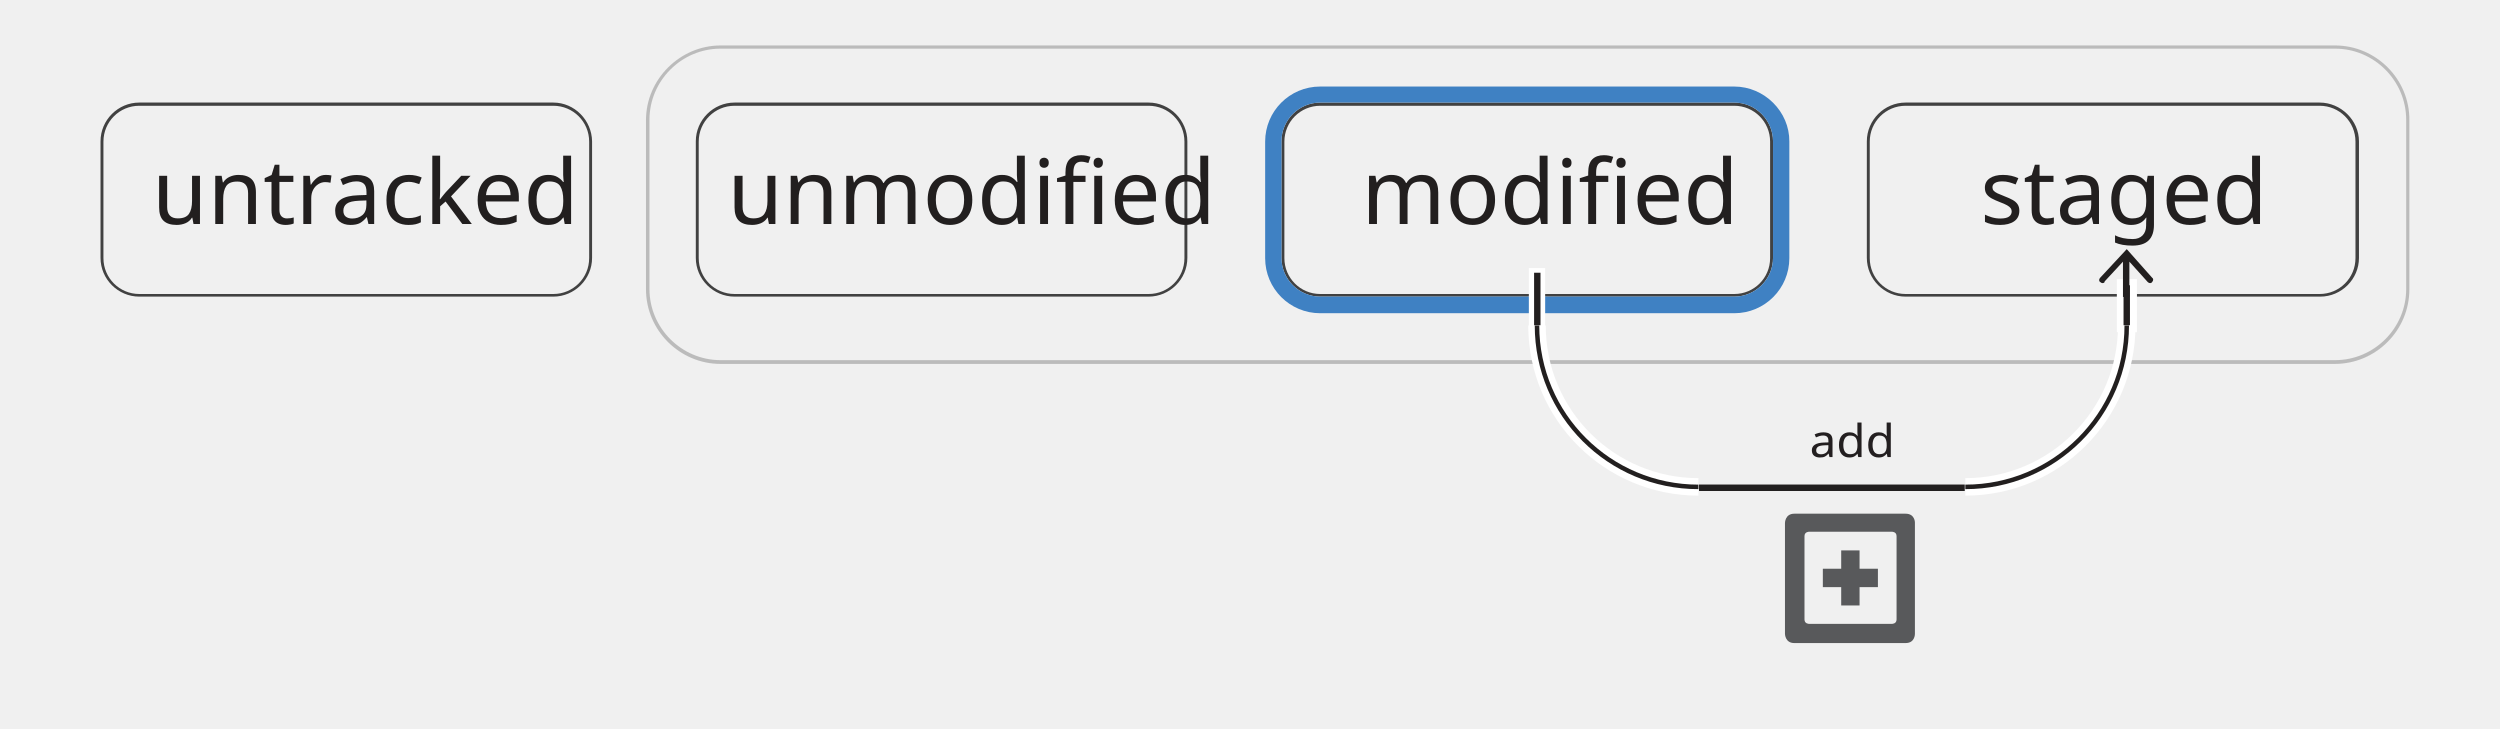
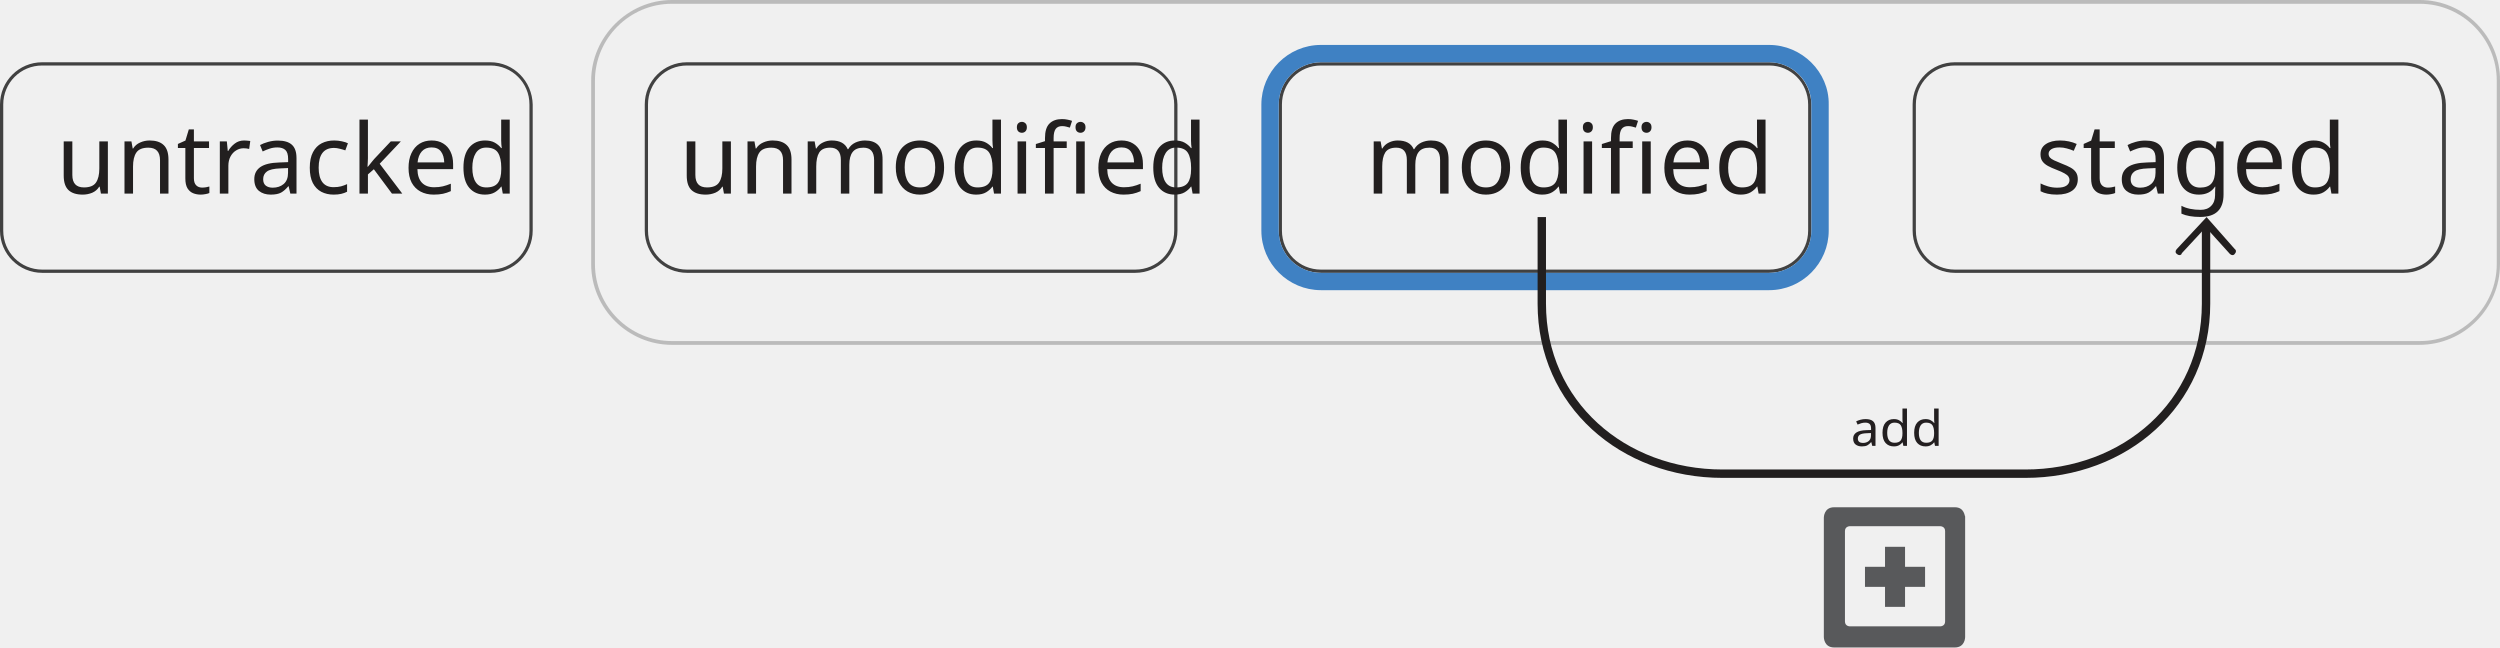
- <svg xmlns="http://www.w3.org/2000/svg" version="1.1" id="Diff" x="0px" y="0px" viewBox="-126 682 858 250" enable-background="new -126 682 858 250" xml:space="preserve">
+ <svg xmlns="http://www.w3.org/2000/svg" version="1.1" id="Diff" x="0px" y="0px" viewBox="5 268.2 461.8 119.6" enable-background="new 5 268.2 461.8 119.6" xml:space="preserve">
  <g id="base">
    <g id="untracked">
-       <text transform="matrix(1 0 0 1 -73.8234 758.8867)" fill="#221F1F" font-family="'HelveticaNeue-Light'" font-size="30.869">untracked</text>
+       <text transform="matrix(1 0 0 1 15.3471 303.962)" fill="#221F1F" font-family="'HelveticaNeue-Light'" font-size="17.989">untracked</text>
      <g id="border_28_">
-         <path fill="#414141" d="M63.9,718.3c6.8,0,12.3,5.5,12.3,12.3v40c0,6.8-5.5,12.3-12.3,12.3H-78.2c-6.8,0-12.3-5.5-12.3-12.3v-40     c0-6.8,5.5-12.3,12.3-12.3H63.9 M63.9,717.2H-78.2c-7.3,0-13.3,6-13.3,13.3v40c0,7.3,6,13.3,13.3,13.3H63.9     c7.3,0,13.3-6,13.3-13.3v-40C77.1,723.3,71.2,717.2,63.9,717.2L63.9,717.2z" />
+         <path fill="#414141" d="M95.6,280.3c4,0,7.2,3.2,7.2,7.2v23.3c0,4-3.2,7.2-7.2,7.2H12.8c-4,0-7.2-3.2-7.2-7.2v-23.3     c0-4,3.2-7.2,7.2-7.2H95.6 M95.6,279.7H12.8c-4.3,0-7.8,3.5-7.8,7.8v23.3c0,4.3,3.5,7.8,7.8,7.8h82.8c4.3,0,7.8-3.5,7.8-7.8     v-23.3C103.3,283.2,99.9,279.7,95.6,279.7L95.6,279.7z" />
      </g>
    </g>
    <g id="unmodified">
      <g id="border_1_">
-         <path fill="#414141" d="M268.2,718.3c6.8,0,12.3,5.5,12.3,12.3v40c0,6.8-5.5,12.3-12.3,12.3H126.1c-6.8,0-12.3-5.5-12.3-12.3v-40     c0-6.8,5.5-12.3,12.3-12.3H268.2 M268.2,717.2H126.1c-7.3,0-13.3,6-13.3,13.3v40c0,7.3,6,13.3,13.3,13.3h142.1     c7.3,0,13.3-6,13.3-13.3v-40C281.5,723.3,275.5,717.2,268.2,717.2L268.2,717.2z" />
+         <path fill="#414141" d="M214.7,280.3c4,0,7.2,3.2,7.2,7.2v23.3c0,4-3.2,7.2-7.2,7.2h-82.8c-4,0-7.2-3.2-7.2-7.2v-23.3     c0-4,3.2-7.2,7.2-7.2H214.7 M214.7,279.7h-82.8c-4.3,0-7.8,3.5-7.8,7.8v23.3c0,4.3,3.5,7.8,7.8,7.8h82.8c4.3,0,7.8-3.5,7.8-7.8     v-23.3C222.4,283.2,218.9,279.7,214.7,279.7L214.7,279.7z" />
      </g>
-       <text transform="matrix(1 0 0 1 123.6629 758.8867)" fill="#221F1F" font-family="'HelveticaNeue-Light'" font-size="30.869">unmodified</text>
+       <text transform="matrix(1 0 0 1 130.4324 303.962)" fill="#221F1F" font-family="'HelveticaNeue-Light'" font-size="17.989">unmodified</text>
    </g>
    <g id="modified">
      <g id="border_25_">
-         <path fill="#414141" d="M469.2,718.3c6.8,0,12.3,5.5,12.3,12.3v40c0,6.8-5.5,12.3-12.3,12.3H327.1c-6.8,0-12.3-5.5-12.3-12.3v-40     c0-6.8,5.5-12.3,12.3-12.3H469.2 M469.2,717.2H327.1c-7.3,0-13.3,6-13.3,13.3v40c0,7.3,6,13.3,13.3,13.3h142.1     c7.3,0,13.3-6,13.3-13.3v-40C482.5,723.3,476.6,717.2,469.2,717.2L469.2,717.2z" />
+         <path fill="#414141" d="M331.8,280.3c4,0,7.2,3.2,7.2,7.2v23.3c0,4-3.2,7.2-7.2,7.2H249c-4,0-7.2-3.2-7.2-7.2v-23.3     c0-4,3.2-7.2,7.2-7.2H331.8 M331.8,279.7H249c-4.3,0-7.8,3.5-7.8,7.8v23.3c0,4.3,3.5,7.8,7.8,7.8h82.8c4.3,0,7.8-3.5,7.8-7.8     v-23.3C339.5,283.2,336.1,279.7,331.8,279.7L331.8,279.7z" />
      </g>
-       <text transform="matrix(1 0 0 1 341.2263 758.8867)" fill="#221F1F" font-family="'HelveticaNeue-Light'" font-size="30.869">modified</text>
+       <text transform="matrix(1 0 0 1 257.2173 303.962)" fill="#221F1F" font-family="'HelveticaNeue-Light'" font-size="17.989">modified</text>
    </g>
    <g id="staged">
      <g id="border_22_">
-         <path fill="#414141" d="M670.1,718.3c6.8,0,12.3,5.5,12.3,12.3v40c0,6.8-5.5,12.3-12.3,12.3H528c-6.8,0-12.3-5.5-12.3-12.3v-40     c0-6.8,5.5-12.3,12.3-12.3H670.1 M670.1,717.2H528c-7.3,0-13.3,6-13.3,13.3v40c0,7.3,6,13.3,13.3,13.3h142.3     c7.3,0,13.3-6,13.3-13.3v-40C683.6,723.3,677.4,717.2,670.1,717.2L670.1,717.2z" />
+         <path fill="#414141" d="M448.9,280.3c4,0,7.2,3.2,7.2,7.2v23.3c0,4-3.2,7.2-7.2,7.2h-82.8c-4,0-7.2-3.2-7.2-7.2v-23.3     c0-4,3.2-7.2,7.2-7.2H448.9 M448.9,279.7h-82.8c-4.3,0-7.8,3.5-7.8,7.8v23.3c0,4.3,3.5,7.8,7.8,7.8H449c4.3,0,7.8-3.5,7.8-7.8     v-23.3C456.7,283.2,453.1,279.7,448.9,279.7L448.9,279.7z" />
      </g>
-       <text transform="matrix(1 0 0 1 553.6327 758.8867)" fill="#221F1F" font-family="'HelveticaNeue-Light'" font-size="30.869">staged</text>
+       <text transform="matrix(1 0 0 1 380.9975 303.962)" fill="#221F1F" font-family="'HelveticaNeue-Light'" font-size="17.989">staged</text>
    </g>
    <g id="border_tracked" opacity="0.3">
-       <path fill="#414141" d="M675.4,698.7c13.4,0,24.4,11,24.4,24.4v58.1c0,13.4-11,24.4-24.4,24.4H121.3c-13.4,0-24.4-11-24.4-24.4    v-58.1c0-13.4,11-24.4,24.4-24.4H675.4 M675.4,697.6H121.3c-13.9,0-25.6,11.6-25.6,25.6v58.1c0,14.1,11.6,25.6,25.6,25.6h554    c14.1,0,25.6-11.5,25.6-25.6v-58.1C701,709.2,689.5,697.6,675.4,697.6L675.4,697.6z" />
+       <path fill="#414141" d="M452,268.9c7.8,0,14.2,6.4,14.2,14.2V317c0,7.8-6.4,14.2-14.2,14.2H129.1c-7.8,0-14.2-6.4-14.2-14.2v-33.9    c0-7.8,6.4-14.2,14.2-14.2H452 M452,268.2H129.1c-8.1,0-14.9,6.8-14.9,14.9V317c0,8.2,6.8,14.9,14.9,14.9h322.8    c8.2,0,14.9-6.7,14.9-14.9v-33.9C466.9,275,460.2,268.2,452,268.2L452,268.2z" />
    </g>
  </g>
  <g id="step-1-in-out" display="none">
-     <text transform="matrix(1.0483 0 0 1 281.332 838.8611)" display="inline" fill="#231F20" font-family="'ApexNew-Book'" font-size="15.575">add</text>
-     <path display="inline" fill="#58595B" d="M298.4,870.9h-6.3v6.3h-6.3v6.3h6.3v6.3h6.3v-6.3h6.3v-6.3h-6.3V870.9z M314.3,858.3   h-38.2c-3.2,0-3.2,3.2-3.2,3.2v38c0,0,0,3.2,3.2,3.2c0,0,34.9,0,38.2,0c3.2,0,3.2-3.2,3.2-3.2v-38.2   C317.5,861.3,317.5,858.3,314.3,858.3z M311.2,894.6c0,1.5-1.5,1.5-1.5,1.5H281c0,0-1.5,0-1.5-1.5v-28.6c0-1.5,1.5-1.5,1.5-1.5   h28.6c0,0,1.5,0,1.5,1.5C311.2,866.1,311.2,893.3,311.2,894.6z" />
-     <path id="border_23_" display="inline" fill="#3F81C3" d="M55.9,717.2c7.3,0,13.3,6,13.3,13.3v40c0,7.3-6,13.3-13.3,13.3H-86.2   c-7.3,0-13.3-6-13.3-13.3v-40c0-7.3,6-13.3,13.3-13.3H55.9 M55.9,711.7H-86.2c-10.5,0-18.9,8.5-18.9,18.9v40   c0,10.5,8.5,18.9,18.9,18.9H55.9c10.5,0,18.9-8.5,18.9-18.9v-40C74.8,720.3,66.3,711.7,55.9,711.7L55.9,711.7z" />
+     <text transform="matrix(1.0483 0 0 1 111.373 950.5664)" display="inline" fill="#231F20" font-family="'ApexNew-Book'" font-size="9.076">add</text>
+     <path display="inline" fill="#58595B" d="M121.3,969.2h-3.7v3.7H114v3.7h3.7v3.7h3.7v-3.7h3.7v-3.7h-3.7L121.3,969.2L121.3,969.2z    M130.6,961.9h-22.3c-1.9,0-1.9,1.9-1.9,1.9v22.1c0,0,0,1.9,1.9,1.9c0,0,20.3,0,22.3,0c1.9,0,1.9-1.9,1.9-1.9v-22.3   C132.4,963.6,132.4,961.9,130.6,961.9z M128.8,983c0,0.9-0.9,0.9-0.9,0.9h-16.7c0,0-0.9,0-0.9-0.9v-16.7c0-0.9,0.9-0.9,0.9-0.9   h16.7c0,0,0.9,0,0.9,0.9C128.8,966.4,128.8,982.3,128.8,983z" />
+     <path id="border_23_" display="inline" fill="#3F81C3" d="M-20,879.7c4.3,0,7.8,3.5,7.8,7.8v23.3c0,4.3-3.5,7.8-7.8,7.8h-82.8   c-4.3,0-7.8-3.5-7.8-7.8v-23.3c0-4.3,3.5-7.8,7.8-7.8H-20 M-20,876.5h-82.8c-6.1,0-11,5-11,11v23.3c0,6.1,5,11,11,11H-20   c6.1,0,11-5,11-11v-23.3C-9,881.5-13.9,876.5-20,876.5L-20,876.5z" />
    <g id="add" display="inline">
      <g>
-         <path fill="#221F1F" d="M42.1,848.3v2.2c0,0,3.5,0,10,0c65.6,0,423.8,0,480.7,0c4.8,0,7.3,0,7.3,0c0-0.8,0-1.5,0-2.2     c0,0-2.5,0-7.3,0c-56.9,0-415,0-480.7,0C45.6,848.3,42.1,848.3,42.1,848.3z" />
+         <path fill="#221F1F" d="M-28,956.1v1.3c0,0,2,0,5.8,0c38.2,0,247,0,280.1,0c2.8,0,4.3,0,4.3,0c0-0.5,0-0.9,0-1.3c0,0-1.5,0-4.3,0     c-33.2,0-241.8,0-280.1,0C-26,956.1-28,956.1-28,956.1z" />
      </g>
      <g>
-         <path fill="#221F1F" d="M593.6,778.9c0,0,0,6.3,0,11.1c0,2.8,0,4.8,0,4.8h4.5c0,0,0-2.2,0-4.8c0-4.6,0-11.1,0-11.1H593.6z" />
-         <path fill="#FFFFFF" d="M596.9,793.7c-0.8,0-1.5,0-2.2,0c0,0,0-1.7,0-3.8c0-4.2,0-10,0-10h2.2c0,0,0,6,0,10     C596.9,792,596.9,793.7,596.9,793.7 M599.2,796v-2.2c0,0,0-1.7,0-3.8c0-4.2,0-10,0-10v-2.2H597h-2.2h-2.3v2.2c0,0,0,6,0,10     c0,2.2,0,3.8,0,3.8v2.2h2.2h2.2H599.2L599.2,796z" />
+         <path fill="#221F1F" d="M293.3,915.6c0,0,0,3.7,0,6.5c0,1.6,0,2.8,0,2.8h2.6c0,0,0-1.3,0-2.8c0-2.7,0-6.5,0-6.5H293.3z" />
+         <path fill="#FFFFFF" d="M295.3,924.2c-0.5,0-0.9,0-1.3,0c0,0,0-1,0-2.2c0-2.4,0-5.8,0-5.8h1.3c0,0,0,3.5,0,5.8     C295.3,923.3,295.3,924.2,295.3,924.2 M296.6,925.6v-1.3c0,0,0-1,0-2.2c0-2.4,0-5.8,0-5.8V915h-1.3H294h-1.3v1.3c0,0,0,3.5,0,5.8     c0,1.3,0,2.2,0,2.2v1.3h1.3h1.3H296.6L296.6,925.6z" />
      </g>
      <g>
-         <path fill="#221F1F" d="M-15.3,774.9c0,0,0,9.3,0,14.9c0,2.7,0,4.6,0,4.6h3.8c0,0,0-2,0-4.6c0-5.8,0-14.9,0-14.9H-15.3z" />
-         <path fill="#FFFFFF" d="M-12.4,793.7c-0.8,0-1.5,0-2.2,0c0,0,0-1.5,0-3.8c0-5.3,0-14.3,0-14.3h2.2c0,0,0,9,0,14.3     C-12.4,792.2-12.4,793.7-12.4,793.7 M-10.7,795.5v-1.7c0,0,0-1.5,0-3.8c0-5.3,0-14.3,0-14.3v-1.7h-1.7h-2.2h-1.7v1.7     c0,0,0,9,0,14.3c0,2.2,0,3.8,0,3.8v1.7h1.7h2.2H-10.7L-10.7,795.5z" />
+         <path fill="#221F1F" d="M-61.5,913.3c0,0,0,5.4,0,8.7c0,1.6,0,2.7,0,2.7h2.2c0,0,0-1.2,0-2.7c0-3.4,0-8.7,0-8.7H-61.5z" />
+         <path fill="#FFFFFF" d="M-59.8,924.2c-0.5,0-0.9,0-1.3,0c0,0,0-0.9,0-2.2c0-3.1,0-8.3,0-8.3h1.3c0,0,0,5.2,0,8.3     C-59.8,923.4-59.8,924.2-59.8,924.2 M-58.8,925.3v-1c0,0,0-0.9,0-2.2c0-3.1,0-8.3,0-8.3v-1h-1h-1.3h-1v1c0,0,0,5.2,0,8.3     c0,1.3,0,2.2,0,2.2v1h1h1.3H-58.8L-58.8,925.3z" />
      </g>
-       <path fill="#221F1F" d="M595.9,767.5l-9.1,9.8c-0.5,0.5-0.5,1.2,0,1.5c0.5,0.5,1.2,0.5,1.5,0c0,0,0,0,0-0.2l0,0l6.3-6.8v12.1    c0.8,0,1.5,0,2.2,0v-12.1l6.3,7c0.5,0.5,1.2,0.5,1.5,0c0.5-0.5,0.5-1.2,0-1.5l0,0L595.9,767.5z" />
+       <path fill="#221F1F" d="M294.7,909l-5.3,5.7c-0.3,0.3-0.3,0.7,0,0.9c0.3,0.3,0.7,0.3,0.9,0c0,0,0,0,0-0.1l0,0l3.7-4v7.1    c0.5,0,0.9,0,1.3,0v-7.1l3.7,4.1c0.3,0.3,0.7,0.3,0.9,0c0.3-0.3,0.3-0.7,0-0.9l0,0L294.7,909z" />
      <g>
-         <path fill="none" stroke="#FFFFFF" stroke-width="6" stroke-miterlimit="10" d="M595.9,793.7c0,30.7-24.9,55.4-55.4,55.4" />
-         <path fill="none" stroke="#221F1F" stroke-width="2" stroke-miterlimit="10" d="M595.9,793.7c0,30.7-24.9,55.4-55.4,55.4" />
+         <path fill="none" stroke="#FFFFFF" stroke-width="6" stroke-miterlimit="10" d="M294.7,924.2c0,17.9-14.5,32.3-32.3,32.3" />
+         <path fill="none" stroke="#221F1F" stroke-width="2" stroke-miterlimit="10" d="M294.7,924.2c0,17.9-14.5,32.3-32.3,32.3" />
      </g>
      <g>
-         <path fill="none" stroke="#FFFFFF" stroke-width="6" stroke-miterlimit="10" d="M-13.5,793.7c0,30.7,24.9,55.4,55.4,55.4" />
-         <path fill="none" stroke="#221F1F" stroke-width="2" stroke-miterlimit="10" d="M-13.5,793.7c0,30.7,24.9,55.4,55.4,55.4" />
+         <path fill="none" stroke="#FFFFFF" stroke-width="6" stroke-miterlimit="10" d="M-60.4,924.2c0,17.9,14.5,32.3,32.3,32.3" />
+         <path fill="none" stroke="#221F1F" stroke-width="2" stroke-miterlimit="10" d="M-60.4,924.2c0,17.9,14.5,32.3,32.3,32.3" />
      </g>
    </g>
  </g>
  <g id="step-2-in-out" display="none">
-     <text transform="matrix(1.0208 0 0 1 378.2052 838.8611)" display="inline" fill="#231F20" font-family="'ApexNew-Book'" font-size="15.575">commit</text>
-     <path display="inline" fill="#58595B" d="M424.9,858.3h-38.2c-3.2,0-3.2,3.2-3.2,3.2v38c0,0,0,3.2,3.2,3.2c0,0,34.9,0,38.2,0   c3.2,0,3.2-3.2,3.2-3.2v-38.2C428.2,861.3,428.2,858.3,424.9,858.3z M421.9,894.6c0,1.5-1.5,1.5-1.5,1.5h-28.7c0,0-1.5,0-1.5-1.5   v-28.6c0-1.5,1.5-1.5,1.5-1.5h28.6c0,0,1.5,0,1.5,1.5C421.9,866.1,421.9,893.3,421.9,894.6z M406,874c-3.5,0-6.3,2.8-6.3,6.3   s2.8,6.3,6.3,6.3c3.5,0,6.3-2.8,6.3-6.3S409.5,874,406,874z" />
-     <path display="inline" fill="#58595B" d="M403,869.4h-2.8v2.8h2.8V869.4z M403,863.7h-2.8v2.8h2.8V863.7z M419.6,858.3h-27.9   c0,0-2.8,0-2.8,2.8v33.4c0,2.8,2.8,2.8,2.8,2.8h5.6v5.6l4.2-4.2l4.2,4.2v-5.8h13.9c0,0,2.8,0,2.8-2.8v-33.4   C422.4,858.3,419.6,858.3,419.6,858.3z M419.6,891.6c0,2.7-2.8,2.8-2.8,2.8h-11.1v-2.8h-8.3v2.8h-2.8c-2.8,0-2.8-2.8-2.8-2.8v-2.8   h27.9L419.6,891.6L419.6,891.6z M419.6,886h-22.2v-25.1h22.2V886z M403,880.5h-2.8v2.8h2.8V880.5z M403,874.9h-2.8v2.8h2.8V874.9z" />
-     <path id="border_12_" display="inline" fill="#3F81C3" d="M662.1,717.2c7.3,0,13.3,6,13.3,13.3v40c0,7.3-6,13.3-13.3,13.3H520   c-7.3,0-13.3-6-13.3-13.3v-40c0-7.3,6-13.3,13.3-13.3H662.1 M662.1,711.7H520c-10.5,0-18.9,8.5-18.9,18.9v40   c0,10.5,8.5,18.9,18.9,18.9h142.3c10.5,0,18.9-8.5,18.9-18.9v-40C681,720.3,672.6,711.7,662.1,711.7L662.1,711.7z" />
+     <text transform="matrix(1.0208 0 0 1 167.8257 950.5674)" display="inline" fill="#231F20" font-family="'ApexNew-Book'" font-size="9.076">commit</text>
+     <path display="inline" fill="#58595B" d="M195,961.9h-22.3c-1.9,0-1.9,1.9-1.9,1.9v22.1c0,0,0,1.9,1.9,1.9c0,0,20.3,0,22.3,0   c1.9,0,1.9-1.9,1.9-1.9v-22.3C197,963.6,197,961.9,195,961.9z M193.3,983c0,0.9-0.9,0.9-0.9,0.9h-16.7c0,0-0.9,0-0.9-0.9v-16.7   c0-0.9,0.9-0.9,0.9-0.9h16.7c0,0,0.9,0,0.9,0.9C193.3,966.4,193.3,982.3,193.3,983z M184,971c-2,0-3.7,1.6-3.7,3.7   c0,2,1.6,3.7,3.7,3.7s3.7-1.6,3.7-3.7C187.7,972.7,186.1,971,184,971z" />
+     <path display="inline" fill="#58595B" d="M182.3,968.4h-1.6v1.6h1.6V968.4z M182.3,965h-1.6v1.6h1.6V965z M191.9,961.9h-16.3   c0,0-1.6,0-1.6,1.6V983c0,1.6,1.6,1.6,1.6,1.6h3.3v3.3l2.4-2.4l2.4,2.4v-3.4h8.1c0,0,1.6,0,1.6-1.6v-19.5   C193.6,961.9,191.9,961.9,191.9,961.9z M191.9,981.3c0,1.6-1.6,1.6-1.6,1.6h-6.5v-1.6H179v1.6h-1.6c-1.6,0-1.6-1.6-1.6-1.6v-1.6   H192L191.9,981.3L191.9,981.3z M191.9,978H179v-14.6h12.9V978z M182.3,974.8h-1.6v1.6h1.6V974.8z M182.3,971.6h-1.6v1.6h1.6V971.6z   " />
+     <path id="border_12_" display="inline" fill="#3F81C3" d="M333.3,879.7c4.3,0,7.8,3.5,7.8,7.8v23.3c0,4.3-3.5,7.8-7.8,7.8h-82.8   c-4.3,0-7.8-3.5-7.8-7.8v-23.3c0-4.3,3.5-7.8,7.8-7.8H333.3 M333.3,876.5h-82.8c-6.1,0-11,5-11,11v23.3c0,6.1,5,11,11,11h82.9   c6.1,0,11-5,11-11v-23.3C344.3,881.5,339.4,876.5,333.3,876.5L333.3,876.5z" />
    <g id="add_3_" display="inline">
      <g>
-         <path fill="#221F1F" d="M540.3,848.3v2.2c0,0-3.5,0-10,0c-38,0-244.4,0-277.4,0c-4.8,0-7.3,0-7.3,0c0-0.8,0-1.5,0-2.2     c0,0,2.5,0,7.3,0c32.9,0,239.4,0,277.4,0C536.9,848.3,540.3,848.3,540.3,848.3z" />
+         <path fill="#221F1F" d="M262.3,956.1v1.3c0,0-2,0-5.8,0c-22.1,0-142.4,0-161.7,0c-2.8,0-4.3,0-4.3,0c0-0.5,0-0.9,0-1.3     c0,0,1.5,0,4.3,0c19.2,0,139.5,0,161.7,0C260.3,956.1,262.3,956.1,262.3,956.1z" />
      </g>
      <g>
-         <path fill="#221F1F" d="M192.5,778.9c0,0,0,6.3,0,11.1c0,2.8,0,4.8,0,4.8H188c0,0,0-2.2,0-4.8c0-4.6,0-11.1,0-11.1H192.5z" />
-         <path fill="#FFFFFF" d="M189.2,793.7c0,0,0-1.7,0-3.8c0-4.2,0-10,0-10h2.2c0,0,0,6,0,10c0,2.2,0,3.8,0,3.8     C190.5,793.7,189.8,793.7,189.2,793.7 M186.8,796h2.2h2.2h2.2v-2.2c0,0,0-1.7,0-3.8c0-4.2,0-10,0-10v-2.2h-2.2h-2H187v2.2     c0,0,0,6,0,10c0,2.2,0,3.8,0,3.8L186.8,796L186.8,796z" />
+         <path fill="#221F1F" d="M59.6,915.6c0,0,0,3.7,0,6.5c0,1.6,0,2.8,0,2.8H57c0,0,0-1.3,0-2.8c0-2.7,0-6.5,0-6.5H59.6z" />
+         <path fill="#FFFFFF" d="M57.7,924.2c0,0,0-1,0-2.2c0-2.4,0-5.8,0-5.8H59c0,0,0,3.5,0,5.8c0,1.3,0,2.2,0,2.2     C58.4,924.2,58,924.2,57.7,924.2 M56.3,925.6h1.3h1.3h1.3v-1.3c0,0,0-1,0-2.2c0-2.4,0-5.8,0-5.8V915h-1.3h-1.2h-1.3v1.3     c0,0,0,3.5,0,5.8c0,1.3,0,2.2,0,2.2L56.3,925.6L56.3,925.6z" />
      </g>
      <g>
-         <path fill="#221F1F" d="M597.9,774.9c0,0,0,9.3,0,14.9c0,2.7,0,4.6,0,4.6H594c0,0,0-2,0-4.6c0-5.8,0-14.9,0-14.9H597.9z" />
-         <path fill="#FFFFFF" d="M594.9,793.7c0,0,0-1.5,0-3.8c0-5.3,0-14.3,0-14.3h2.2c0,0,0,9,0,14.3c0,2.2,0,3.8,0,3.8     C596.2,793.7,595.5,793.7,594.9,793.7 M593.2,795.5h1.7h2.2h1.7v-1.7c0,0,0-1.5,0-3.8c0-5.3,0-14.3,0-14.3v-1.7H597h-2.2h-1.7     v1.7c0,0,0,9,0,14.3c0,2.2,0,3.8,0,3.8V795.5L593.2,795.5z" />
+         <path fill="#221F1F" d="M295.9,913.3c0,0,0,5.4,0,8.7c0,1.6,0,2.7,0,2.7h-2.3c0,0,0-1.2,0-2.7c0-3.4,0-8.7,0-8.7H295.9z" />
+         <path fill="#FFFFFF" d="M294.1,924.2c0,0,0-0.9,0-2.2c0-3.1,0-8.3,0-8.3h1.3c0,0,0,5.2,0,8.3c0,1.3,0,2.2,0,2.2     C294.9,924.2,294.5,924.2,294.1,924.2 M293.1,925.3h1h1.3h1v-1c0,0,0-0.9,0-2.2c0-3.1,0-8.3,0-8.3v-1h-1H294h-1v1     c0,0,0,5.2,0,8.3c0,1.3,0,2.2,0,2.2L293.1,925.3L293.1,925.3z" />
      </g>
-       <path fill="#221F1F" d="M190.2,767.5l9.1,9.8c0.5,0.5,0.5,1.2,0,1.5c-0.5,0.5-1.2,0.5-1.5,0c0,0,0,0,0-0.2l0,0l-6.3-6.8v12.1    c-0.8,0-1.5,0-2.2,0v-12.1l-6.3,7c-0.5,0.5-1.2,0.5-1.5,0s-0.5-1.2,0-1.5l0,0L190.2,767.5z" />
+       <path fill="#221F1F" d="M58.3,909l5.3,5.7c0.3,0.3,0.3,0.7,0,0.9c-0.3,0.3-0.7,0.3-0.9,0c0,0,0,0,0-0.1l0,0l-3.7-4v7.1    c-0.5,0-0.9,0-1.3,0v-7.1l-3.7,4.1c-0.3,0.3-0.7,0.3-0.9,0s-0.3-0.7,0-0.9l0,0L58.3,909z" />
      <g>
-         <path fill="none" stroke="#FFFFFF" stroke-width="6" stroke-miterlimit="10" d="M190.2,793.7c0,30.7,24.9,55.4,55.4,55.4" />
-         <path fill="none" stroke="#221F1F" stroke-width="2" stroke-miterlimit="10" d="M190.2,793.7c0,30.7,24.9,55.4,55.4,55.4" />
+         <path fill="none" stroke="#FFFFFF" stroke-width="6" stroke-miterlimit="10" d="M58.3,924.2c0,17.9,14.5,32.3,32.3,32.3" />
+         <path fill="none" stroke="#221F1F" stroke-width="2" stroke-miterlimit="10" d="M58.3,924.2c0,17.9,14.5,32.3,32.3,32.3" />
      </g>
      <g>
-         <path fill="none" stroke="#FFFFFF" stroke-width="6" stroke-miterlimit="10" d="M595.9,793.7c0,30.7-24.9,55.4-55.4,55.4" />
-         <path fill="none" stroke="#221F1F" stroke-width="2" stroke-miterlimit="10" d="M595.9,793.7c0,30.7-24.9,55.4-55.4,55.4" />
+         <path fill="none" stroke="#FFFFFF" stroke-width="6" stroke-miterlimit="10" d="M294.7,924.2c0,17.9-14.5,32.3-32.3,32.3" />
+         <path fill="none" stroke="#221F1F" stroke-width="2" stroke-miterlimit="10" d="M294.7,924.2c0,17.9-14.5,32.3-32.3,32.3" />
      </g>
    </g>
  </g>
  <g id="step-3-in-out" display="none">
-     <text transform="matrix(1.0483 0 0 1 281.8809 838.8611)" display="inline" fill="#231F20" font-family="'ApexNew-Book'" font-size="15.575">edit</text>
-     <path display="inline" fill="#58595B" d="M308.2,858.3l-6.3,6.3l9.6,9.6l6.3-6.3L308.2,858.3z M273.2,893.1v9.6h9.5l25.4-25.4   l-9.6-9.6L273.2,893.1z M282.6,899.4h-6.3v-6.3h3.2v3.2h3.2L282.6,899.4L282.6,899.4z" />
-     <path id="border_7_" display="inline" fill="#3F81C3" d="M260.2,717.2c7.3,0,13.3,6,13.3,13.3v40c0,7.3-6,13.3-13.3,13.3H118.1   c-7.3,0-13.3-6-13.3-13.3v-40c0-7.3,6-13.3,13.3-13.3H260.2 M260.2,711.7H118.1c-10.5,0-18.9,8.5-18.9,18.9v40   c0,10.5,8.5,18.9,18.9,18.9h142.1c10.5,0,18.9-8.5,18.9-18.9v-40C279.1,720.3,270.7,711.7,260.2,711.7L260.2,711.7z" />
+     <text transform="matrix(1.0483 0 0 1 111.6934 950.5664)" display="inline" fill="#231F20" font-family="'ApexNew-Book'" font-size="9.076">edit</text>
+     <path display="inline" fill="#58595B" d="M127,961.9l-3.7,3.7l5.6,5.6l3.7-3.7L127,961.9z M106.6,982.2v5.6h5.5L127,973l-5.6-5.6   L106.6,982.2z M112.1,985.8h-3.7v-3.7h1.9v1.9h1.9L112.1,985.8L112.1,985.8z" />
+     <path id="border_7_" display="inline" fill="#3F81C3" d="M99.1,879.7c4.3,0,7.8,3.5,7.8,7.8v23.3c0,4.3-3.5,7.8-7.8,7.8H16.2   c-4.3,0-7.8-3.5-7.8-7.8v-23.3c0-4.3,3.5-7.8,7.8-7.8H99.1 M99.1,876.5H16.2c-6.1,0-11,5-11,11v23.3c0,6.1,5,11,11,11H99   c6.1,0,11-5,11-11v-23.3C110.1,881.5,105.2,876.5,99.1,876.5L99.1,876.5z" />
    <g id="edit" display="inline">
      <g>
-         <path fill="#221F1F" d="M246.1,848.3v2.2c0,0,3.5,0,10,0c10.1,0,65.4,0,74.2,0c4.8,0,7.3,0,7.3,0c0-0.8,0-1.5,0-2.2     c0,0-2.5,0-7.3,0c-8.8,0-64.1,0-74.2,0C249.8,848.3,246.1,848.3,246.1,848.3z" />
+         <path fill="#221F1F" d="M90.8,956.1v1.3c0,0,2,0,5.8,0c5.9,0,38.1,0,43.2,0c2.8,0,4.3,0,4.3,0c0-0.5,0-0.9,0-1.3c0,0-1.5,0-4.3,0     c-5.1,0-37.4,0-43.2,0C93,956.1,90.8,956.1,90.8,956.1z" />
      </g>
      <g>
-         <path fill="#221F1F" d="M391.2,778.9c0,0,0,6.3,0,11.1c0,2.8,0,4.8,0,4.8h4.5c0,0,0-2.2,0-4.8c0-4.6,0-11.1,0-11.1H391.2z" />
-         <path fill="#FFFFFF" d="M394.5,793.7c-0.8,0-1.5,0-2.2,0c0,0,0-1.7,0-3.8c0-4.2,0-10,0-10h2.2c0,0,0,6,0,10     C394.5,792,394.5,793.7,394.5,793.7 M396.7,796v-2.2c0,0,0-1.7,0-3.8c0-4.2,0-10,0-10v-2.2h-2.2h-2.2H390v2.2c0,0,0,6,0,10     c0,2.2,0,3.8,0,3.8v2.2h2.2h2.2H396.7L396.7,796z" />
+         <path fill="#221F1F" d="M175.4,915.6c0,0,0,3.7,0,6.5c0,1.6,0,2.8,0,2.8h2.6c0,0,0-1.3,0-2.8c0-2.7,0-6.5,0-6.5H175.4z" />
+         <path fill="#FFFFFF" d="M177.3,924.2c-0.5,0-0.9,0-1.3,0c0,0,0-1,0-2.2c0-2.4,0-5.8,0-5.8h1.3c0,0,0,3.5,0,5.8     C177.3,923.3,177.3,924.2,177.3,924.2 M178.6,925.6v-1.3c0,0,0-1,0-2.2c0-2.4,0-5.8,0-5.8V915h-1.3H176h-1.3v1.3c0,0,0,3.5,0,5.8     c0,1.3,0,2.2,0,2.2v1.3h1.3h1.3H178.6L178.6,925.6z" />
      </g>
      <g>
-         <path fill="#221F1F" d="M188.7,774.9c0,0,0,9.3,0,14.9c0,2.7,0,4.6,0,4.6h3.8c0,0,0-2,0-4.6c0-5.8,0-14.9,0-14.9H188.7z" />
-         <path fill="#FFFFFF" d="M191.8,793.7c-0.8,0-1.5,0-2.2,0c0,0,0-1.5,0-3.8c0-5.3,0-14.3,0-14.3h2.2c0,0,0,9,0,14.3     C191.8,792.2,191.8,793.7,191.8,793.7 M193.5,795.5v-1.7c0,0,0-1.5,0-3.8c0-5.3,0-14.3,0-14.3v-1.7h-1.7h-2.2H188v1.7     c0,0,0,9,0,14.3c0,2.2,0,3.8,0,3.8v1.7h1.7h2.2H193.5L193.5,795.5z" />
+         <path fill="#221F1F" d="M57.4,913.3c0,0,0,5.4,0,8.7c0,1.6,0,2.7,0,2.7h2.2c0,0,0-1.2,0-2.7c0-3.4,0-8.7,0-8.7H57.4z" />
+         <path fill="#FFFFFF" d="M59.2,924.2c-0.5,0-0.9,0-1.3,0c0,0,0-0.9,0-2.2c0-3.1,0-8.3,0-8.3h1.3c0,0,0,5.2,0,8.3     C59.2,923.4,59.2,924.2,59.2,924.2 M60.2,925.3v-1c0,0,0-0.9,0-2.2c0-3.1,0-8.3,0-8.3v-1h-1h-1.3H57v1c0,0,0,5.2,0,8.3     c0,1.3,0,2.2,0,2.2v1h1h1.3H60.2L60.2,925.3z" />
      </g>
-       <path fill="#221F1F" d="M393.4,767.5l-9.1,9.8c-0.5,0.5-0.5,1.2,0,1.5c0.5,0.5,1.2,0.5,1.5,0c0,0,0,0,0-0.2l0,0l6.3-6.8v12.1    c0.8,0,1.5,0,2.2,0v-12.1l6.3,7c0.5,0.5,1.2,0.5,1.5,0c0.5-0.5,0.5-1.2,0-1.5l0,0L393.4,767.5z" />
+       <path fill="#221F1F" d="M176.7,909l-5.3,5.7c-0.3,0.3-0.3,0.7,0,0.9c0.3,0.3,0.7,0.3,0.9,0c0,0,0,0,0-0.1l0,0l3.7-4v7.1    c0.5,0,0.9,0,1.3,0v-7.1l3.7,4.1c0.3,0.3,0.7,0.3,0.9,0c0.3-0.3,0.3-0.7,0-0.9l0,0L176.7,909z" />
      <g>
-         <path fill="none" stroke="#FFFFFF" stroke-width="6" stroke-miterlimit="10" d="M393.4,793.7c0,30.7-24.9,55.4-55.4,55.4" />
-         <path fill="none" stroke="#221F1F" stroke-width="1.65" stroke-miterlimit="10" d="M393.4,793.7c0,30.7-24.9,55.4-55.4,55.4" />
+         <path fill="none" stroke="#FFFFFF" stroke-width="6" stroke-miterlimit="10" d="M176.7,924.2c0,17.9-14.5,32.3-32.3,32.3" />
+         <path fill="none" stroke="#221F1F" stroke-width="1.65" stroke-miterlimit="10" d="M176.7,924.2c0,17.9-14.5,32.3-32.3,32.3" />
      </g>
      <g>
-         <path fill="none" stroke="#FFFFFF" stroke-width="6" stroke-miterlimit="10" d="M190.7,793.7c0,30.7,24.9,55.4,55.4,55.4" />
-         <path fill="none" stroke="#221F1F" stroke-width="1.65" stroke-miterlimit="10" d="M190.7,793.7c0,30.7,24.9,55.4,55.4,55.4" />
+         <path fill="none" stroke="#FFFFFF" stroke-width="6" stroke-miterlimit="10" d="M58.6,924.2c0,17.9,14.5,32.3,32.3,32.3" />
+         <path fill="none" stroke="#221F1F" stroke-width="1.65" stroke-miterlimit="10" d="M58.6,924.2c0,17.9,14.5,32.3,32.3,32.3" />
      </g>
    </g>
  </g>
-   <g id="step-4-in-out">
-     <text transform="matrix(1.0483 0 0 1 495.0741 838.8611)" fill="#231F20" font-family="'ApexNew-Book'" font-size="15.575">add</text>
-     <path fill="#58595B" d="M512.2,870.9h-6.3v6.3h-6.3v6.3h6.3v6.3h6.3v-6.3h6.3v-6.3h-6.3V870.9z M528,858.3h-38.2   c-3.2,0-3.2,3.2-3.2,3.2v38c0,0,0,3.2,3.2,3.2c0,0,34.9,0,38.2,0c3.3,0,3.2-3.2,3.2-3.2v-38.2C531.2,861.3,531.2,858.3,528,858.3z    M524.9,894.6c0,1.5-1.5,1.5-1.5,1.5h-28.6c0,0-1.5,0-1.5-1.5v-28.6c0-1.5,1.5-1.5,1.5-1.5h28.6c0,0,1.5,0,1.5,1.5   C524.9,866.1,524.9,893.3,524.9,894.6z" />
-     <path id="border_2_" fill="#3F81C3" d="M469.2,717.2c7.3,0,13.3,6,13.3,13.3v40c0,7.3-6,13.3-13.3,13.3H327.1   c-7.3,0-13.3-6-13.3-13.3v-40c0-7.3,6-13.3,13.3-13.3H469.2 M469.2,711.7H327.1c-10.5,0-18.9,8.5-18.9,18.9v40   c0,10.5,8.5,18.9,18.9,18.9h142.1c10.5,0,18.9-8.5,18.9-18.9v-40C488.2,720.3,479.5,711.7,469.2,711.7L469.2,711.7z" />
-     <g id="add_5_">
+   <text transform="matrix(1.0483 0 0 1 346.8721 350.5664)" fill="#231F20" font-family="'ApexNew-Book'" font-size="9.076">add</text>
+   <path fill="#58595B" d="M356.9,369.2h-3.7v3.7h-3.7v3.7h3.7v3.7h3.7v-3.7h3.7v-3.7h-3.7V369.2z M366.1,361.9h-22.3  c-1.9,0-1.9,1.9-1.9,1.9v22.1c0,0,0,1.9,1.9,1.9c0,0,20.3,0,22.3,0c1.9,0,1.9-1.9,1.9-1.9v-22.3  C367.9,363.6,367.9,361.9,366.1,361.9z M364.3,383c0,0.9-0.9,0.9-0.9,0.9h-16.7c0,0-0.9,0-0.9-0.9v-16.7c0-0.9,0.9-0.9,0.9-0.9h16.7  c0,0,0.9,0,0.9,0.9C364.3,366.4,364.3,382.3,364.3,383z" />
+   <path id="border_2_" fill="#3F81C3" d="M331.8,279.7c4.3,0,7.8,3.5,7.8,7.8v23.3c0,4.3-3.5,7.8-7.8,7.8H249c-4.3,0-7.8-3.5-7.8-7.8  v-23.3c0-4.3,3.5-7.8,7.8-7.8H331.8 M331.8,276.5H249c-6.1,0-11,5-11,11v23.3c0,6.1,5,11,11,11h82.8c6.1,0,11-5,11-11v-23.3  C342.9,281.5,337.8,276.5,331.8,276.5L331.8,276.5z" />
+   <g id="step-5" display="none">
+     <path display="inline" fill="#58595B" d="M-4.8,972.9v3.7H6.3v-3.7H-4.8z M11.9,961.9h-22.2c-1.9,0-1.9,1.9-1.9,1.9v22.1   c0,0,0,1.9,1.9,1.9c0,0,20.3,0,22.3,0c1.9,0,1.9-1.9,1.9-1.9v-22.3C13.6,963.6,13.6,961.9,11.9,961.9z M10,983   c0,0.9-0.9,0.9-0.9,0.9H-7.5c0,0-0.9,0-0.9-0.9v-16.7c0-0.9,0.9-0.9,0.9-0.9H9.1c0,0,0.9,0,0.9,0.9C10,966.4,10,982.3,10,983z" />
+     <text transform="matrix(1.0208 0 0 1 -14.2031 950.5674)" display="inline" fill="#231F20" font-family="'ApexNew-Book'" font-size="9.076">remove</text>
+     <path id="border_4_" display="inline" fill="#3F81C3" d="M99.1,879.7c4.3,0,7.8,3.5,7.8,7.8v23.3c0,4.3-3.5,7.8-7.8,7.8H16.2   c-4.3,0-7.8-3.5-7.8-7.8v-23.3c0-4.3,3.5-7.8,7.8-7.8H99.1 M99.1,876.5H16.2c-6.1,0-11,5-11,11v23.3c0,6.1,5,11,11,11H99   c6.1,0,11-5,11-11v-23.3C110.1,881.5,105.2,876.5,99.1,876.5L99.1,876.5z" />
+     <g id="add_2_" display="inline">
      <g>
-         <path fill="#221F1F" d="M457.1,848.3v2.2c0,0,3.5,0,10,0c10.1,0,65.1,0,73.9,0c4.8,0,7.3,0,7.3,0c0-0.8,0-1.5,0-2.2     c0,0-2.5,0-7.3,0c-8.8,0-63.7,0-73.9,0C460.6,848.3,457.1,848.3,457.1,848.3z" />
+         <path fill="#221F1F" d="M25.9,956.1v1.3c0,0-2,0-5.8,0c-6,0-38.6,0-43.8,0c-2.8,0-4.3,0-4.3,0c0-0.5,0-0.9,0-1.3c0,0,1.5,0,4.3,0     c5.2,0,37.8,0,43.8,0C23.8,956.1,25.9,956.1,25.9,956.1z" />
      </g>
      <g>
-         <path fill="#221F1F" d="M601.7,778.9c0,0,0,6.3,0,11.1c0,2.8,0,4.8,0,4.8h4.5c0,0,0-2.2,0-4.8c0-4.6,0-11.1,0-11.1H601.7z" />
-         <path fill="#FFFFFF" d="M605,793.7c-0.8,0-1.5,0-2.2,0c0,0,0-1.7,0-3.8c0-4.2,0-10,0-10h2.2c0,0,0,6,0,10     C605,792,605,793.7,605,793.7 M607.4,796v-2.2c0,0,0-1.7,0-3.8c0-4.2,0-10,0-10v-2.2h-2.2H603h-2.5v2.2c0,0,0,6,0,10     c0,2.2,0,3.8,0,3.8v2.2h2.2h2.2H607.4L607.4,796z" />
+         <path fill="#221F1F" d="M-59.1,915.6c0,0,0,3.7,0,6.5c0,1.6,0,2.8,0,2.8h-2.6c0,0,0-1.3,0-2.8c0-2.7,0-6.5,0-6.5H-59.1z" />
+         <path fill="#FFFFFF" d="M-61,924.2c0,0,0-1,0-2.2c0-2.4,0-5.8,0-5.8h1.3c0,0,0,3.5,0,5.8c0,1.3,0,2.2,0,2.2     C-60.3,924.2-60.7,924.2-61,924.2 M-62.4,925.6h1.3h1.3h1.3v-1.3c0,0,0-1,0-2.2c0-2.4,0-5.8,0-5.8V915h-1.3h-1.3h-1.3v1.3     c0,0,0,3.5,0,5.8c0,1.3,0,2.2,0,2.2V925.6L-62.4,925.6z" />
      </g>
      <g>
-         <path fill="#221F1F" d="M399.7,774.9c0,0,0,9.3,0,14.9c0,2.7,0,4.6,0,4.6h3.8c0,0,0-2,0-4.6c0-5.8,0-14.9,0-14.9H399.7z" />
-         <path fill="#FFFFFF" d="M402.7,793.7c-0.8,0-1.5,0-2.2,0c0,0,0-1.5,0-3.8c0-5.3,0-14.3,0-14.3h2.2c0,0,0,9,0,14.3     C402.7,792.2,402.7,793.7,402.7,793.7 M404.3,795.5v-1.7c0,0,0-1.5,0-3.8c0-5.3,0-14.3,0-14.3v-1.7h-1.7h-2.2h-1.7v1.7     c0,0,0,9,0,14.3c0,2.2,0,3.8,0,3.8v1.7h1.7h2.2H404.3L404.3,795.5z" />
+         <path fill="#221F1F" d="M59.4,913.3c0,0,0,5.4,0,8.7c0,1.6,0,2.7,0,2.7h-2.2c0,0,0-1.2,0-2.7c0-3.4,0-8.7,0-8.7H59.4z" />
+         <path fill="#FFFFFF" d="M57.6,924.2c0,0,0-0.9,0-2.2c0-3.1,0-8.3,0-8.3h1.3c0,0,0,5.2,0,8.3c0,1.3,0,2.2,0,2.2     C58.4,924.2,58,924.2,57.6,924.2 M56.6,925.3h1h1.3h1v-1c0,0,0-0.9,0-2.2c0-3.1,0-8.3,0-8.3v-1h-1h-1.3h-1v1c0,0,0,5.2,0,8.3     c0,1.3,0,2.2,0,2.2V925.3L56.6,925.3z" />
      </g>
-       <path fill="#221F1F" d="M603.9,767.5l-9.1,9.8c-0.5,0.5-0.5,1.2,0,1.5c0.5,0.5,1.2,0.5,1.5,0c0,0,0,0,0-0.2l0,0l6.3-6.8v12.1    c0.8,0,1.5,0,2.2,0v-12.1l6.3,7c0.5,0.5,1.2,0.5,1.5,0c0.5-0.5,0.5-1.2,0-1.5l0,0L603.9,767.5z" />
+       <path fill="#221F1F" d="M-60.4,909l5.3,5.7c0.3,0.3,0.3,0.7,0,0.9c-0.3,0.3-0.7,0.3-0.9,0c0,0,0,0,0-0.1l0,0l-3.7-4v7.1    c-0.5,0-0.9,0-1.3,0v-7.1l-3.7,4.1c-0.3,0.3-0.7,0.3-0.9,0c-0.3-0.3-0.3-0.7,0-0.9l0,0L-60.4,909z" />
      <g>
-         <path fill="none" stroke="#FFFFFF" stroke-width="6" stroke-miterlimit="10" d="M603.9,793.7c0,30.7-24.9,55.4-55.4,55.4" />
-         <path fill="none" stroke="#221F1F" stroke-width="1.55" stroke-miterlimit="10" d="M603.9,793.7c0,30.7-24.9,55.4-55.4,55.4" />
+         <path fill="none" stroke="#FFFFFF" stroke-width="6" stroke-miterlimit="10" d="M-60.4,924.2c0,17.9,14.5,32.3,32.3,32.3" />
+         <path fill="none" stroke="#221F1F" stroke-width="2" stroke-miterlimit="10" d="M-60.4,924.2c0,17.9,14.5,32.3,32.3,32.3" />
      </g>
      <g>
-         <path fill="none" stroke="#FFFFFF" stroke-width="6" stroke-miterlimit="10" d="M401.5,793.7c0,30.7,24.9,55.4,55.4,55.4" />
-         <path fill="none" stroke="#221F1F" stroke-width="1.55" stroke-miterlimit="10" d="M401.5,793.7c0,30.7,24.9,55.4,55.4,55.4" />
+         <path fill="none" stroke="#FFFFFF" stroke-width="6" stroke-miterlimit="10" d="M58.3,924.2c0,17.9-14.5,32.3-32.3,32.3" />
+         <path fill="none" stroke="#221F1F" stroke-width="2" stroke-miterlimit="10" d="M58.3,924.2c0,17.9-14.5,32.3-32.3,32.3" />
      </g>
    </g>
  </g>
-   <g id="step-5" display="none">
-     <path display="inline" fill="#58595B" d="M81.9,877.2v6.3H101v-6.3H81.9z M110.6,858.3H72.5c-3.2,0-3.2,3.2-3.2,3.2v38   c0,0,0,3.2,3.2,3.2c0,0,34.9,0,38.2,0c3.2,0,3.2-3.2,3.2-3.2v-38.2C113.6,861.3,113.6,858.3,110.6,858.3z M107.3,894.6   c0,1.5-1.5,1.5-1.5,1.5H77.3c0,0-1.5,0-1.5-1.5v-28.6c0-1.5,1.5-1.5,1.5-1.5h28.6c0,0,1.5,0,1.5,1.5   C107.3,866.1,107.3,893.3,107.3,894.6z" />
-     <text transform="matrix(1.0208 0 0 1 65.8437 838.8611)" display="inline" fill="#231F20" font-family="'ApexNew-Book'" font-size="15.575">remove</text>
-     <path id="border_4_" display="inline" fill="#3F81C3" d="M260.2,717.2c7.3,0,13.3,6,13.3,13.3v40c0,7.3-6,13.3-13.3,13.3H118.1   c-7.3,0-13.3-6-13.3-13.3v-40c0-7.3,6-13.3,13.3-13.3H260.2 M260.2,711.7H118.1c-10.5,0-18.9,8.5-18.9,18.9v40   c0,10.5,8.5,18.9,18.9,18.9h142.1c10.5,0,18.9-8.5,18.9-18.9v-40C279.1,720.3,270.7,711.7,260.2,711.7L260.2,711.7z" />
-     <g id="add_2_" display="inline">
-       <g>
-         <path fill="#221F1F" d="M134.6,848.3v2.2c0,0-3.5,0-10,0c-10.3,0-66.2,0-75.2,0c-4.8,0-7.3,0-7.3,0c0-0.8,0-1.5,0-2.2     c0,0,2.5,0,7.3,0c9,0,64.9,0,75.2,0C131.1,848.3,134.6,848.3,134.6,848.3z" />
-       </g>
-       <g>
-         <path fill="#221F1F" d="M-11.2,778.9c0,0,0,6.3,0,11.1c0,2.8,0,4.8,0,4.8h-4.5c0,0,0-2.2,0-4.8c0-4.6,0-11.1,0-11.1H-11.2z" />
-         <path fill="#FFFFFF" d="M-14.5,793.7c0,0,0-1.7,0-3.8c0-4.2,0-10,0-10h2.2c0,0,0,6,0,10c0,2.2,0,3.8,0,3.8     C-13.2,793.7-13.9,793.7-14.5,793.7 M-16.8,796h2.2h2.2h2.2v-2.2c0,0,0-1.7,0-3.8c0-4.2,0-10,0-10v-2.2h-2.2h-2.2h-2.2v2.2     c0,0,0,6,0,10c0,2.2,0,3.8,0,3.8V796L-16.8,796z" />
-       </g>
-       <g>
-         <path fill="#221F1F" d="M192.2,774.9c0,0,0,9.3,0,14.9c0,2.7,0,4.6,0,4.6h-3.8c0,0,0-2,0-4.6c0-5.8,0-14.9,0-14.9H192.2z" />
-         <path fill="#FFFFFF" d="M189,793.7c0,0,0-1.5,0-3.8c0-5.3,0-14.3,0-14.3h2.2c0,0,0,9,0,14.3c0,2.2,0,3.8,0,3.8     C190.5,793.7,189.8,793.7,189,793.7 M187.3,795.5h1.7h2.2h1.7v-1.7c0,0,0-1.5,0-3.8c0-5.3,0-14.3,0-14.3v-1.7h-1.7H189h-1.7v1.7     c0,0,0,9,0,14.3c0,2.2,0,3.8,0,3.8V795.5L187.3,795.5z" />
-       </g>
-       <path fill="#221F1F" d="M-13.5,767.5l9.1,9.8c0.5,0.5,0.5,1.2,0,1.5c-0.5,0.5-1.2,0.5-1.5,0c0,0,0,0,0-0.2l0,0l-6.3-6.8v12.1    c-0.8,0-1.5,0-2.2,0v-12.1l-6.3,7c-0.5,0.5-1.2,0.5-1.5,0c-0.5-0.5-0.5-1.2,0-1.5l0,0L-13.5,767.5z" />
-       <g>
-         <path fill="none" stroke="#FFFFFF" stroke-width="6" stroke-miterlimit="10" d="M-13.5,793.7c0,30.7,24.9,55.4,55.4,55.4" />
-         <path fill="none" stroke="#221F1F" stroke-width="2" stroke-miterlimit="10" d="M-13.5,793.7c0,30.7,24.9,55.4,55.4,55.4" />
-       </g>
-       <g>
-         <path fill="none" stroke="#FFFFFF" stroke-width="6" stroke-miterlimit="10" d="M190.2,793.7c0,30.7-24.9,55.4-55.4,55.4" />
-         <path fill="none" stroke="#221F1F" stroke-width="2" stroke-miterlimit="10" d="M190.2,793.7c0,30.7-24.9,55.4-55.4,55.4" />
-       </g>
-     </g>
+   <g>
+     <path fill="#221F1F" d="M417.8,314.2L417.8,314.2c0.3,0.2,0.3,0.6,0,0.9c-0.2,0.3-0.6,0.3-0.9,0l-3.8-4.2h-1.3L408,315l0,0   c0,0.1,0,0.1,0,0.1c-0.2,0.3-0.6,0.3-0.9,0c-0.3-0.2-0.3-0.6,0-0.9l5.5-5.9L417.8,314.2z" />
+     <path fill="none" stroke="#221F1F" stroke-width="1.55" stroke-miterlimit="10" d="M412.5,310.3v14c0,18.5-15,31.4-33.4,31.4h-55.9   c-18.4,0-33.4-12.9-33.4-31.4v-16" />
  </g>
</svg>
